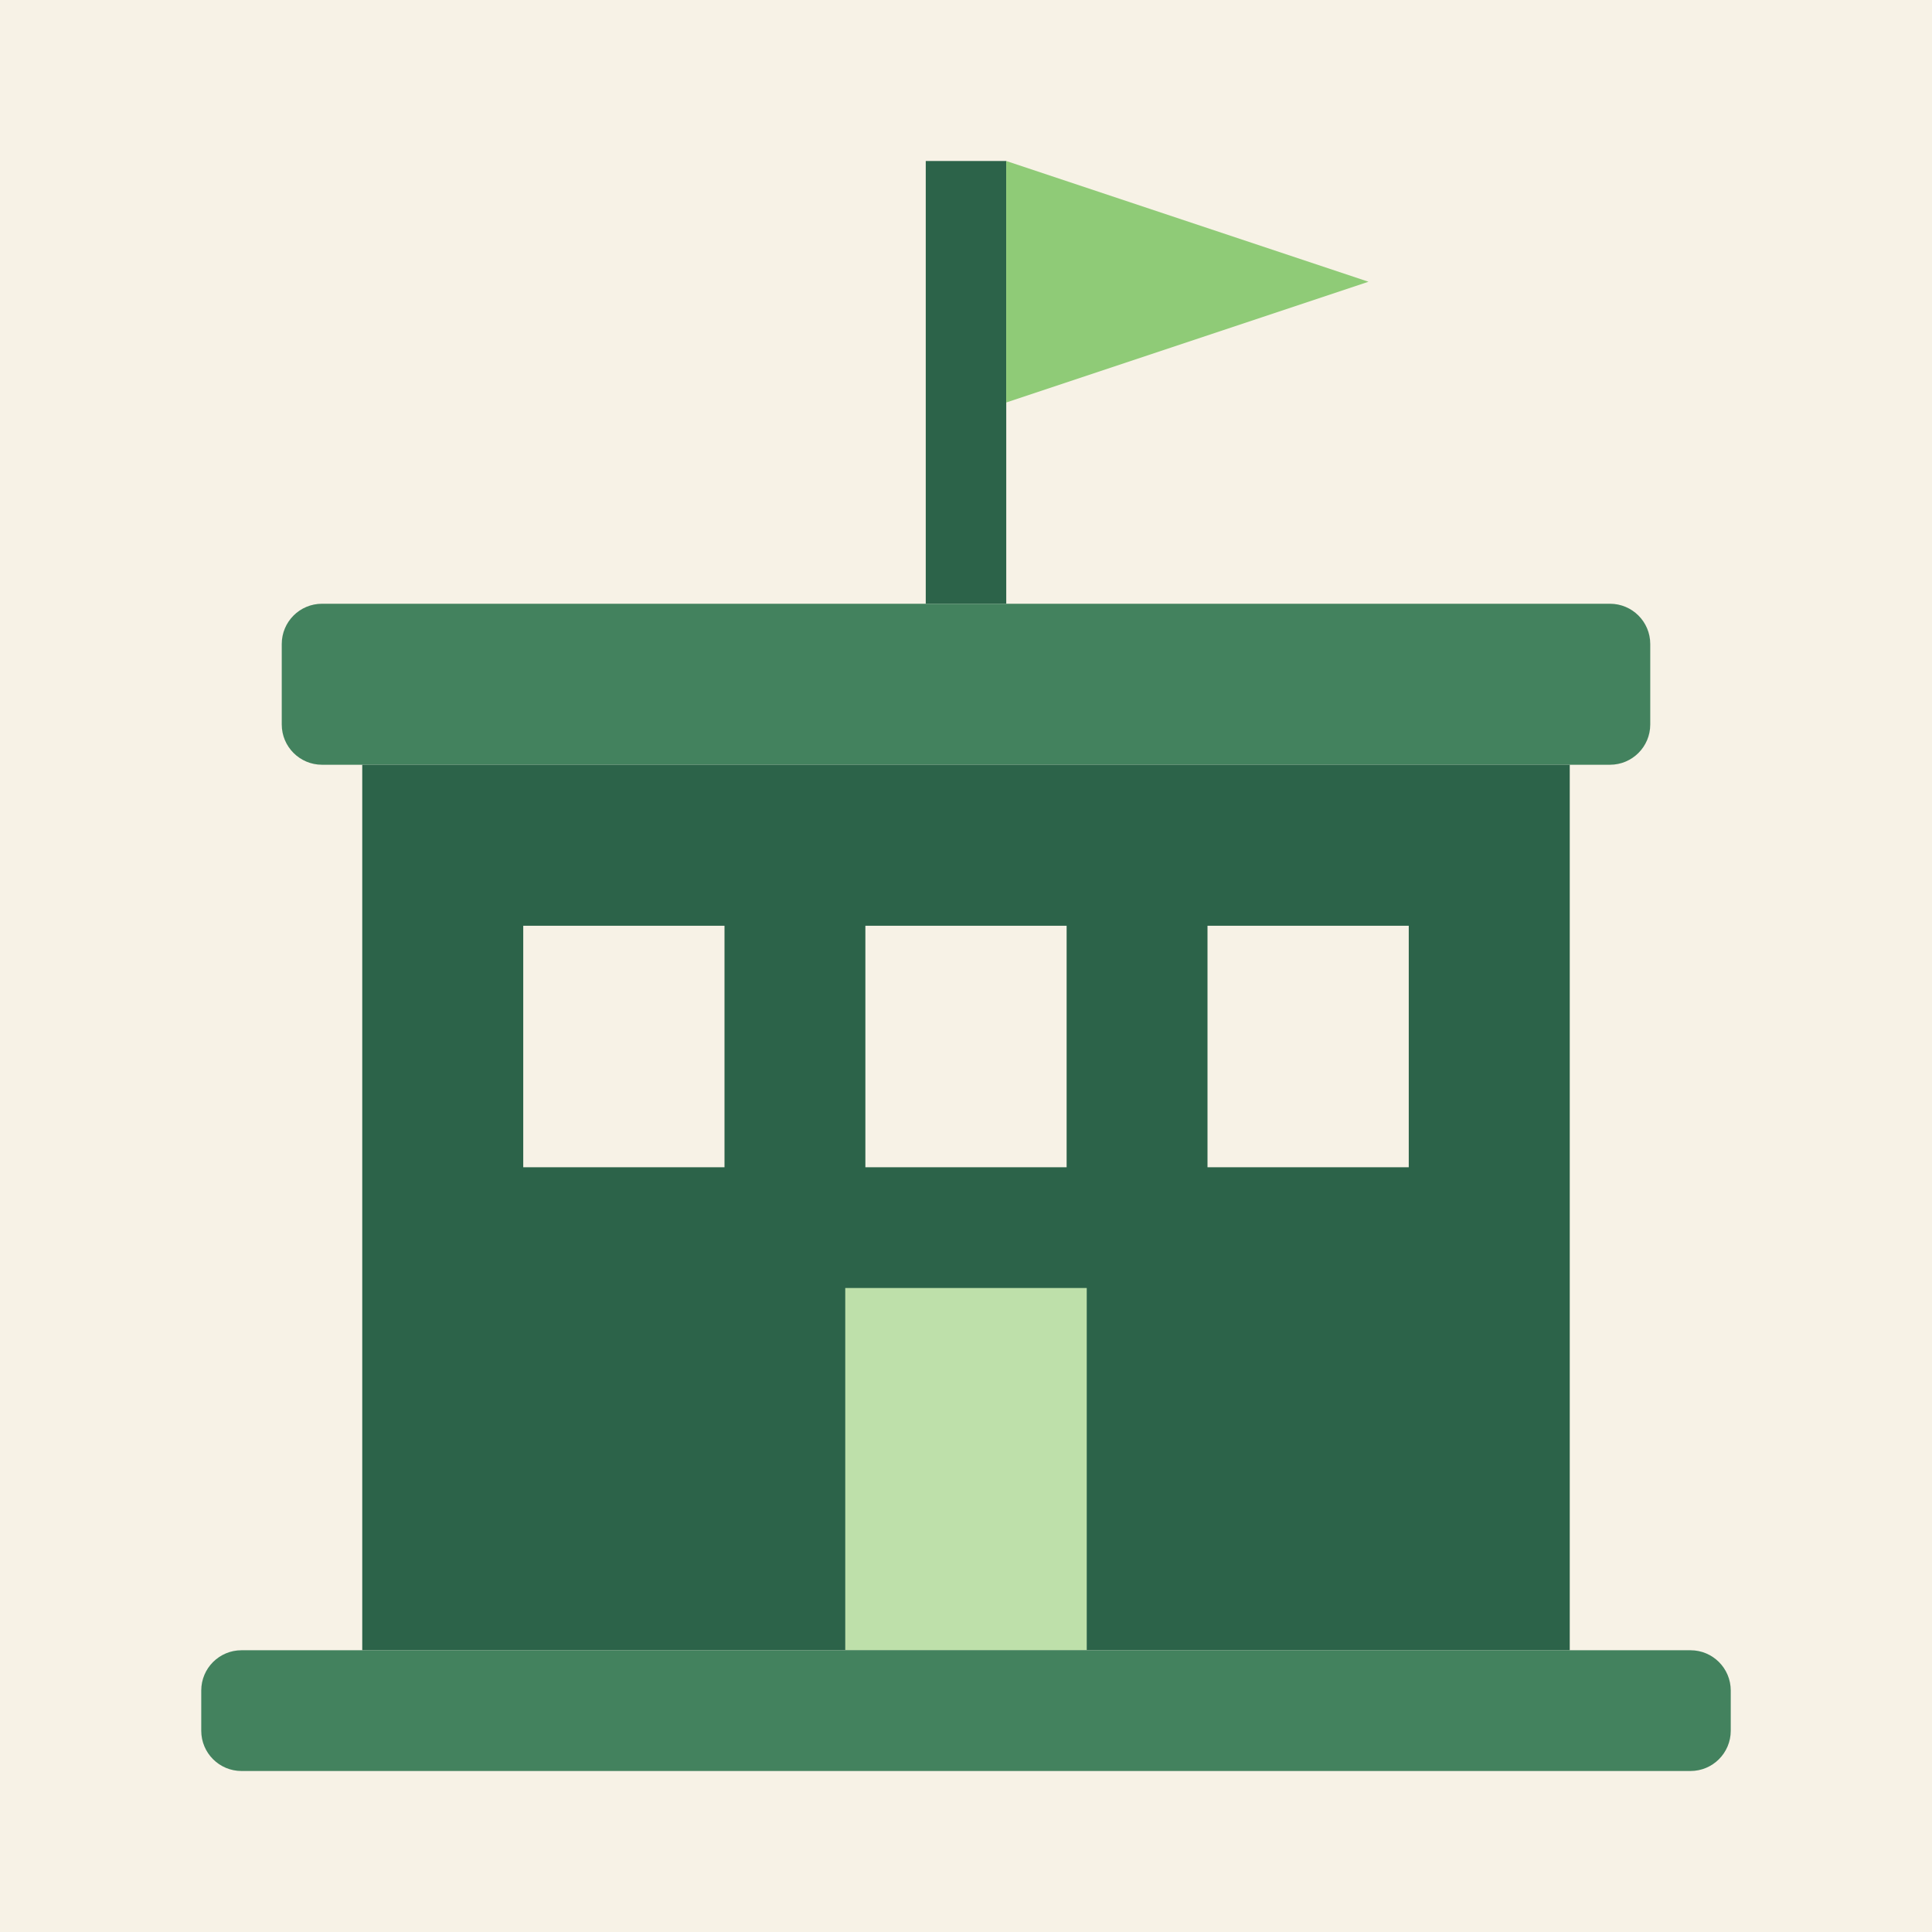
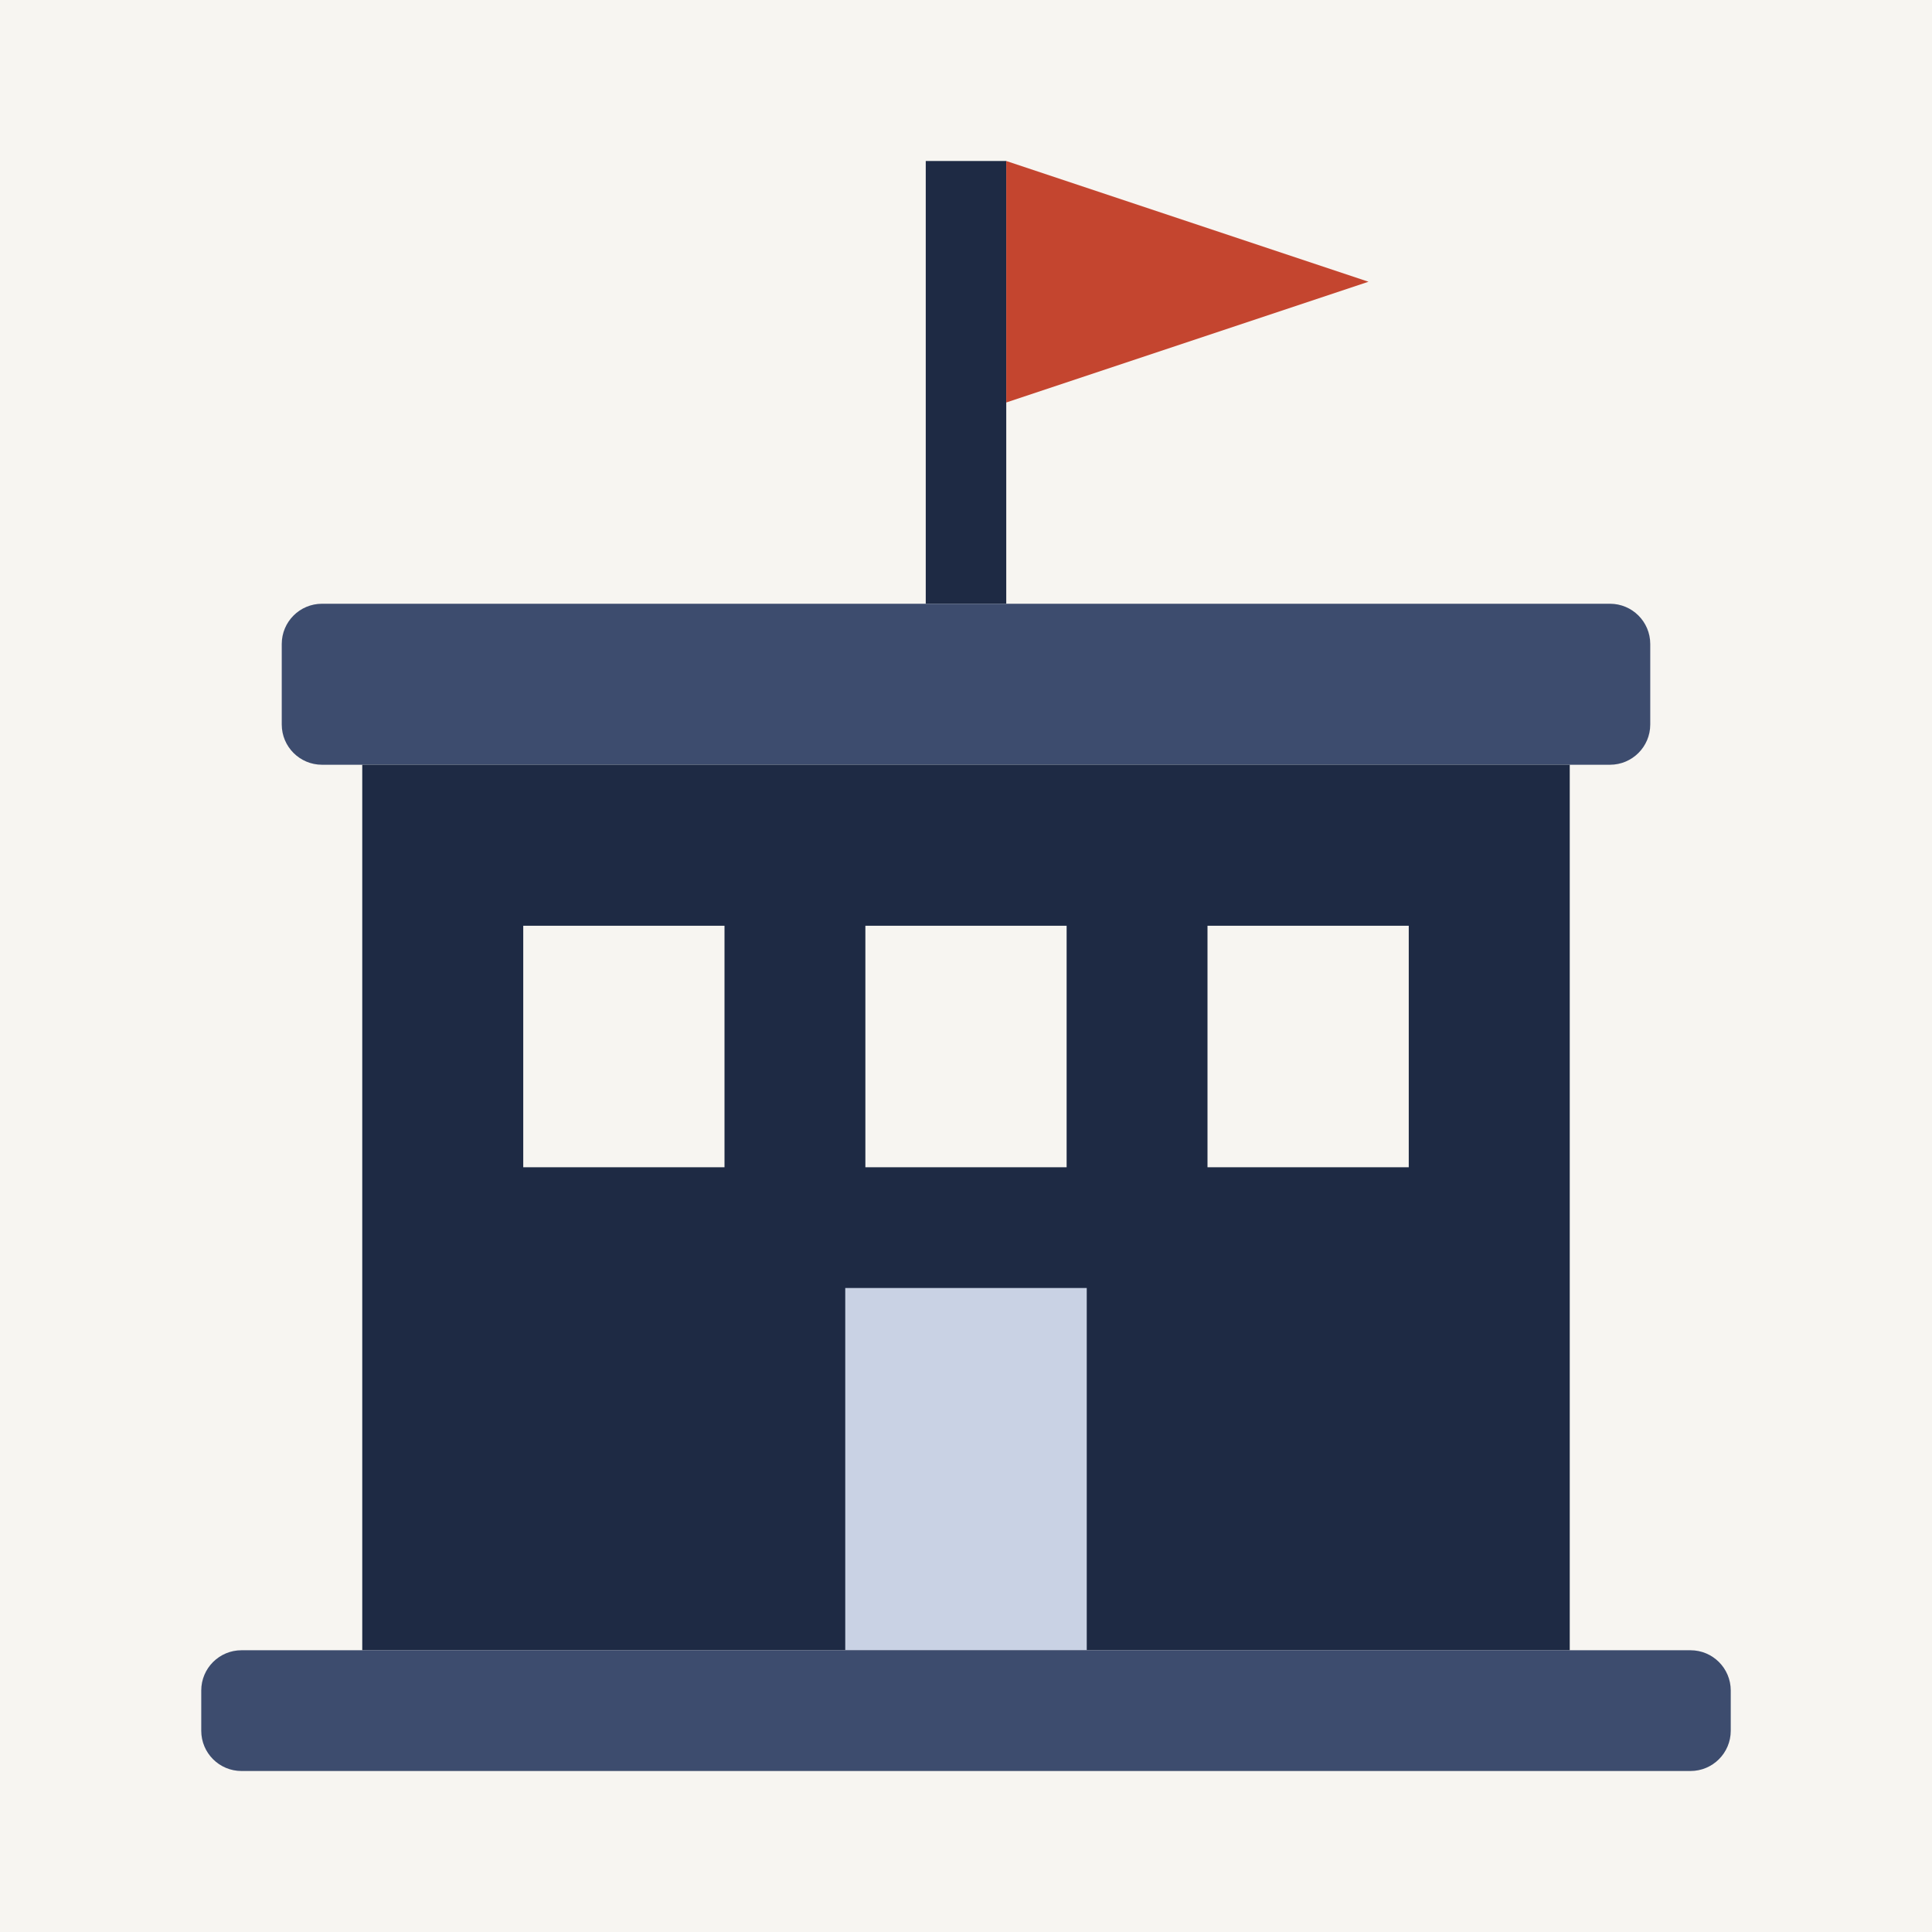
<svg xmlns="http://www.w3.org/2000/svg" viewBox="0 0 96 96" width="96" height="96">
-   <rect width="96" height="96" fill="#F7F2E6" />
-   <rect x="46" y="8" width="4" height="22" fill="#2C6349" />
-   <path d="M50 8 L68 14 L50 20 Z" fill="#8FCB77" />
-   <rect x="14" y="30" width="68" height="8" rx="2" fill="#43825E" />
-   <rect x="18" y="38" width="60" height="44" fill="#2C6349" />
-   <rect x="26" y="46" width="10" height="12" fill="#F7F2E6" />
-   <rect x="43" y="46" width="10" height="12" fill="#F7F2E6" />
-   <rect x="60" y="46" width="10" height="12" fill="#F7F2E6" />
-   <rect x="42" y="64" width="12" height="18" fill="#BEE0AA" />
-   <rect x="10" y="82" width="76" height="6" rx="2" fill="#43825E" />
+   <rect width="96" height="96" fill="#F7F5F1" />
+   <rect x="46" y="8" width="4" height="22" fill="#1E2A44" />
+   <path d="M50 8 L68 14 L50 20 Z" fill="#C4452F" />
+   <rect x="14" y="30" width="68" height="8" rx="2" fill="#3D4C6E" />
+   <rect x="18" y="38" width="60" height="44" fill="#1E2A44" />
+   <rect x="26" y="46" width="10" height="12" fill="#F7F5F1" />
+   <rect x="43" y="46" width="10" height="12" fill="#F7F5F1" />
+   <rect x="60" y="46" width="10" height="12" fill="#F7F5F1" />
+   <rect x="42" y="64" width="12" height="18" fill="#C9D2E4" />
+   <rect x="10" y="82" width="76" height="6" rx="2" fill="#3D4C6E" />
</svg>
